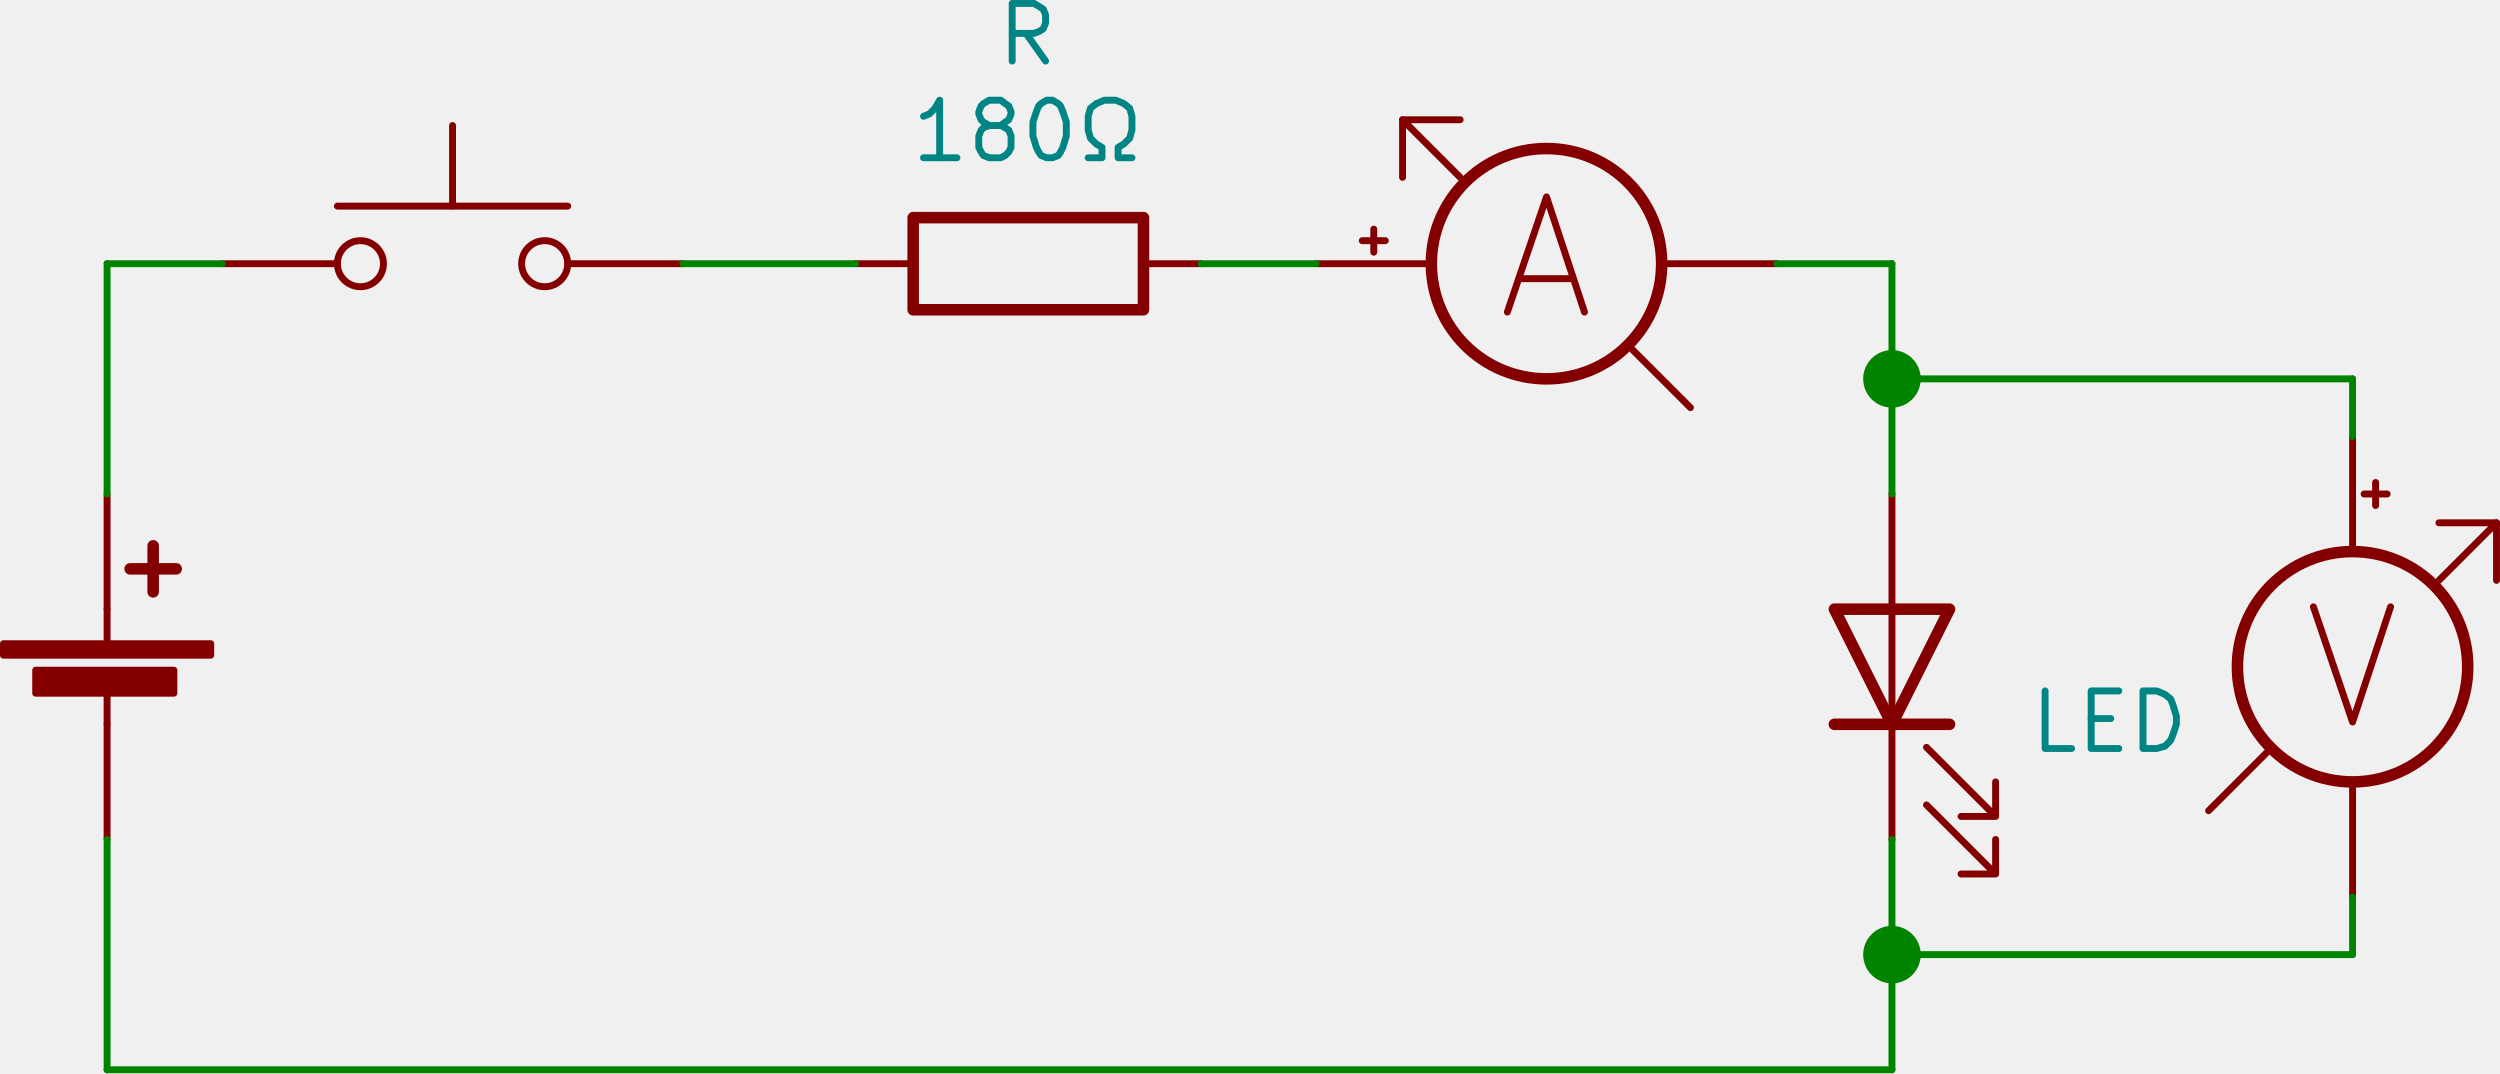
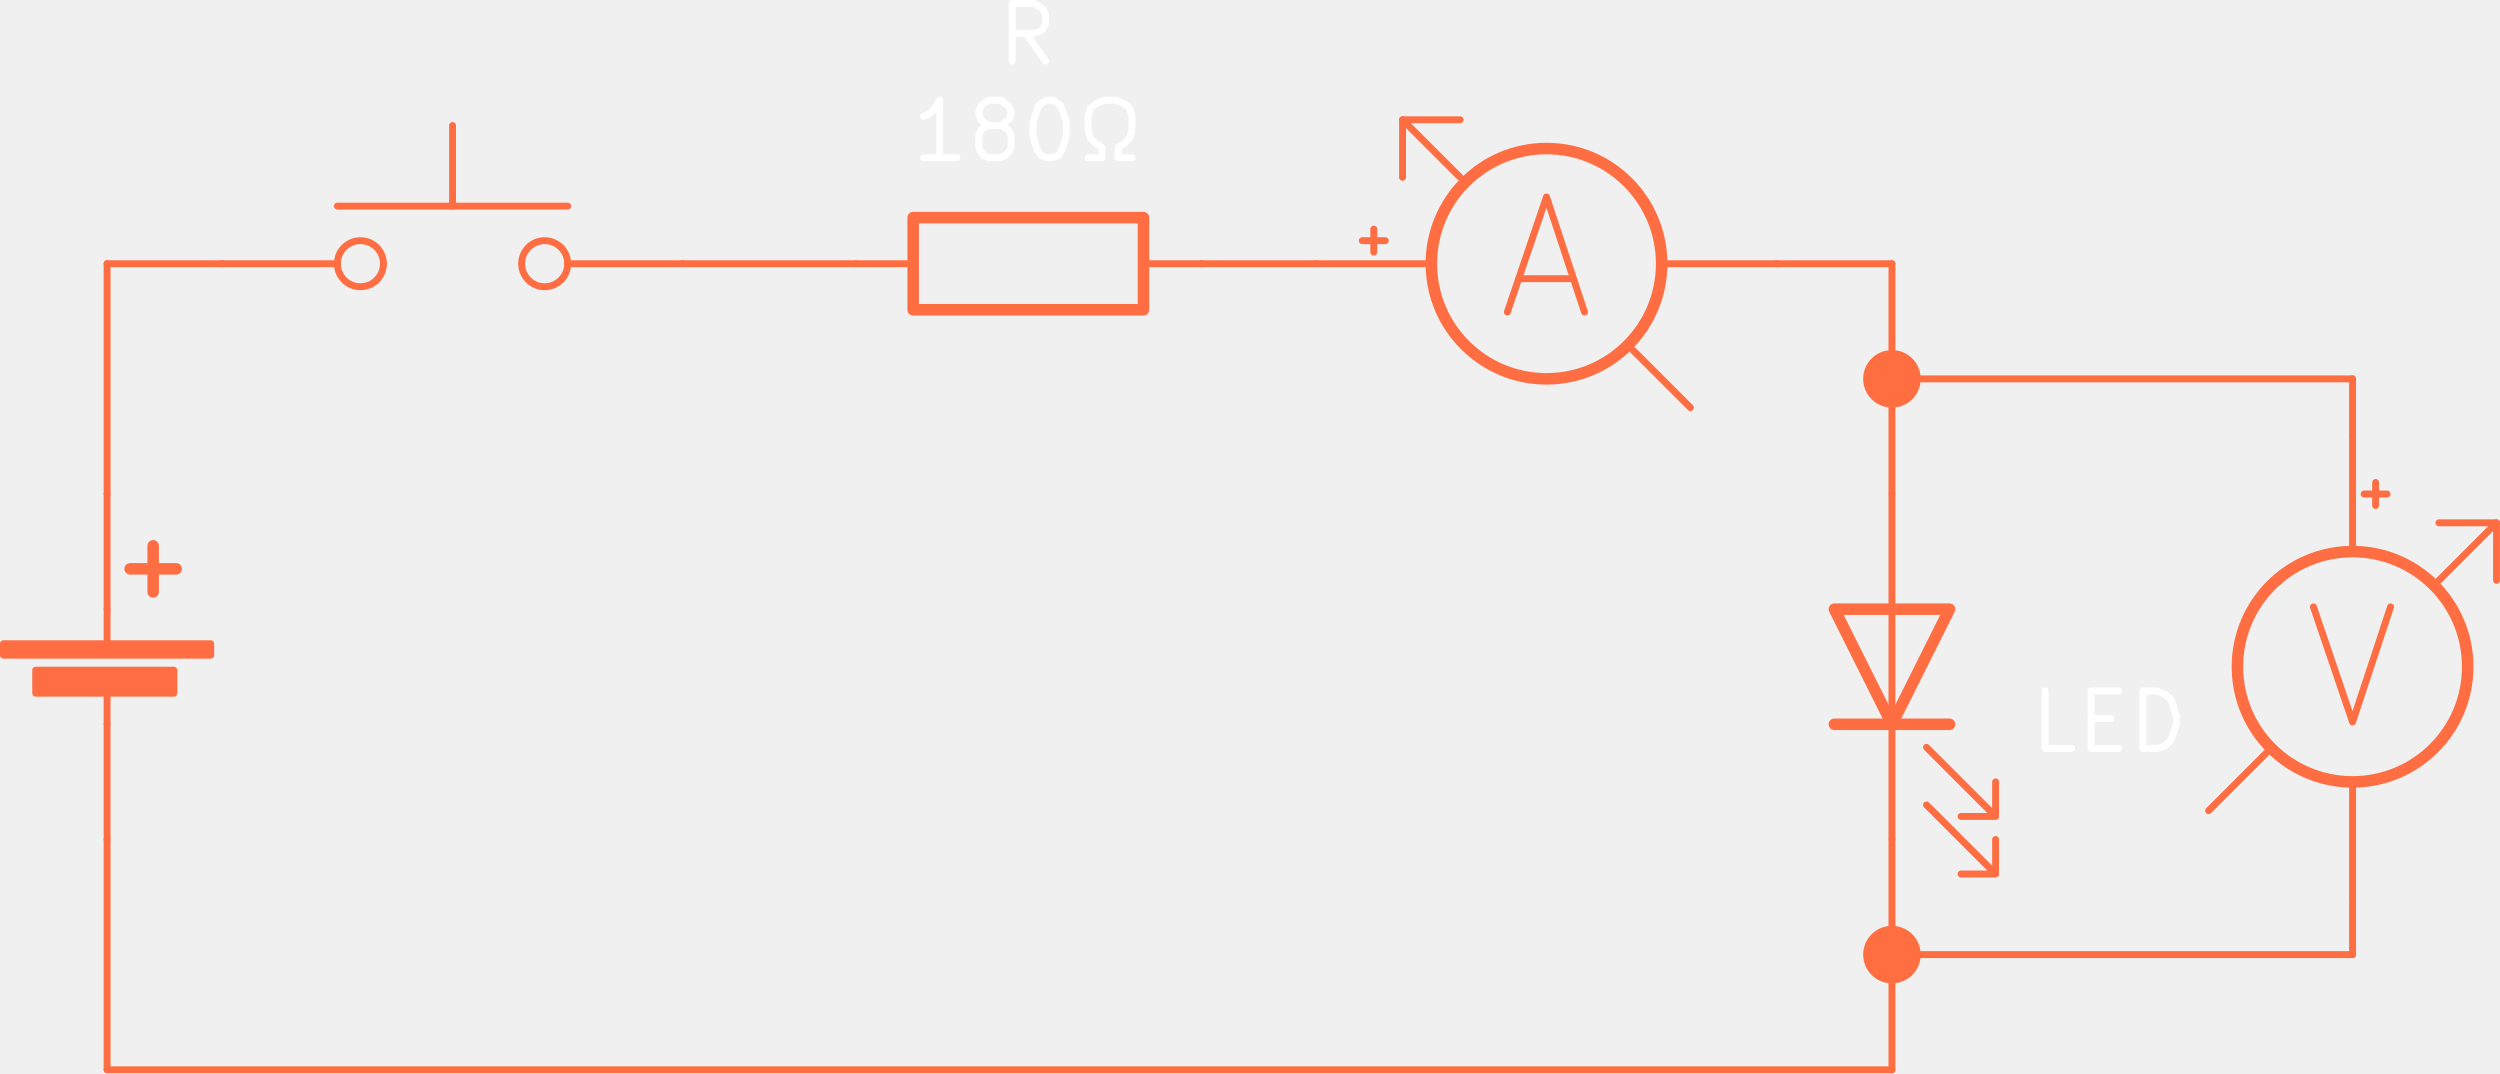
<svg xmlns="http://www.w3.org/2000/svg" width="158.75mm" height="68.153mm" viewBox="0 0 158.75 68.153" version="1.1" id="svg13263">
  <defs id="defs13257" />
  <g id="layer1" transform="translate(-148.8931,-123.5116)">
-     <g transform="matrix(0.0073122,0,0,0.0073122,104.508,-20.61186)" id="g4118" style="fill:#840000;fill-opacity:0;stroke:#840000;stroke-width:100;stroke-linecap:round;stroke-linejoin:round;stroke-opacity:1">
+     <g transform="matrix(0.0073122,0,0,0.0073122,104.508,-20.61186)" id="g4118" style="fill:#ff6e42;fill-opacity:0;stroke:#ff6e42;stroke-width:100;stroke-linecap:round;stroke-linejoin:round;stroke-opacity:1">
      <rect id="rect4116" rx="0" height="800" width="2000" y="21600" x="14000" />
    </g>
-     <g transform="matrix(0.0073122,0,0,0.0073122,104.508,-20.61186)" id="g4124" style="fill:#840000;fill-opacity:0;stroke:#840000;stroke-width:60;stroke-linecap:round;stroke-linejoin:round;stroke-opacity:1">
+     <g transform="matrix(0.0073122,0,0,0.0073122,104.508,-20.61186)" id="g4124" style="fill:#ff6e42;fill-opacity:0;stroke:#ff6e42;stroke-width:60;stroke-linecap:round;stroke-linejoin:round;stroke-opacity:1">
      <path id="path4120" d="m 16000,22000 h 500" />
      <path id="path4122" d="m 14000,22000 h -500" />
    </g>
-     <g transform="matrix(0.0073122,0,0,0.0073122,104.508,-20.61186)" id="g4144" style="fill:#008484;fill-opacity:0;stroke:#008484;stroke-width:60;stroke-linecap:round;stroke-linejoin:round;stroke-opacity:1">
+     <g transform="matrix(0.0073122,0,0,0.0073122,104.508,-20.61186)" id="g4144" style="fill:#ffffff;fill-opacity:0;stroke:#ffffff;stroke-width:60;stroke-linecap:round;stroke-linejoin:round;stroke-opacity:1">
      <text style="font-size:660px;text-anchor:middle;opacity:0" id="text4126" lengthAdjust="spacingAndGlyphs" font-size="660" textLength="560" y="20270" x="15000">R</text>
      <path id="path4128" d="m 15150,20240 -170,-240" />
      <path id="path4130" d="m 14860,20240 v -500 h 190 l 50,30 30,20 20,50 v 70 l -20,50 -30,20 -50,20 h -190" />
      <text style="font-size:660px;text-anchor:middle;opacity:0" id="text4132" lengthAdjust="spacingAndGlyphs" font-size="660" textLength="2060" y="21110" x="15000">180Ω</text>
      <path id="path4134" d="m 14380,21080 h -290" />
      <path id="path4136" d="m 14230,21080 v -500 l -40,70 -50,50 -50,20" />
      <path id="path4138" d="m 14660,20800 -50,-30 -20,-20 -20,-50 v -20 l 20,-50 20,-20 50,-30 h 100 l 40,30 30,20 20,50 v 20 l -20,50 -30,20 -40,30 h -100 l -50,20 -20,20 -20,50 v 100 l 20,40 20,30 50,20 h 100 l 40,-20 30,-30 20,-40 v -100 l -20,-50 -30,-20 -40,-20" />
      <path id="path4140" d="m 15160,20580 h 50 l 50,30 20,20 20,50 30,90 v 120 l -30,100 -20,40 -20,30 -50,20 h -50 l -50,-20 -20,-30 -20,-40 -30,-100 v -120 l 30,-90 20,-50 20,-20 50,-30" />
      <path id="path4142" d="m 15520,21080 h 120 v -90 l -50,-30 -50,-50 -20,-70 v -120 l 20,-70 50,-40 70,-30 h 100 l 70,30 50,40 20,70 v 120 l -20,70 -50,50 -50,30 v 90 h 120" />
    </g>
-     <g transform="matrix(0.0073122,0,0,0.0073122,104.508,-20.61186)" id="g4164" style="fill:#840000;fill-opacity:0;stroke:#840000;stroke-width:60;stroke-linecap:round;stroke-linejoin:round;stroke-opacity:1">
+     <g transform="matrix(0.0073122,0,0,0.0073122,104.508,-20.61186)" id="g4164" style="fill:#ff6e42;fill-opacity:0;stroke:#ff6e42;stroke-width:60;stroke-linecap:round;stroke-linejoin:round;stroke-opacity:1">
      <circle id="circle4152" r="200" cy="22000" cx="9200" />
      <circle id="circle4154" r="200" cy="22000" cx="10800" />
-       <path id="path4156" d="m 10000,21500 v -700" style="fill:none;fill-opacity:0;stroke:#840000;stroke-width:60;stroke-linecap:round;stroke-linejoin:round;stroke-opacity:1" />
-       <path id="path4158" d="M 11000,21500 H 9000" style="fill:none;fill-opacity:0;stroke:#840000;stroke-width:60;stroke-linecap:round;stroke-linejoin:round;stroke-opacity:1" />
+       <path id="path4156" d="m 10000,21500 v -700" style="fill:none;fill-opacity:0;stroke:#ff6e42;stroke-width:60;stroke-linecap:round;stroke-linejoin:round;stroke-opacity:1" />
+       <path id="path4158" d="M 11000,21500 H 9000" style="fill:none;fill-opacity:0;stroke:#ff6e42;stroke-width:60;stroke-linecap:round;stroke-linejoin:round;stroke-opacity:1" />
      <path id="path4160" d="M 9000,22000 H 8000" />
      <path id="path4162" d="m 11000,22000 h 1000" />
    </g>
-     <g transform="matrix(0.0073122,0,0,0.0073122,104.508,-20.61186)" id="g4208" style="fill:#840000;fill-opacity:1;stroke:#840000;stroke-width:60;stroke-linecap:round;stroke-linejoin:round;stroke-opacity:1">
+     <g transform="matrix(0.0073122,0,0,0.0073122,104.508,-20.61186)" id="g4208" style="fill:#ff6e42;fill-opacity:1;stroke:#ff6e42;stroke-width:60;stroke-linecap:round;stroke-linejoin:round;stroke-opacity:1">
      <rect id="rect4204" rx="0" height="100" width="1800" y="25300" x="6100" />
      <rect id="rect4206" rx="0" height="200" width="1200" y="25530" x="6380" />
    </g>
-     <g transform="matrix(0.0073122,0,0,0.0073122,104.508,-20.61186)" id="g4214" style="fill:#840000;fill-opacity:0;stroke:#840000;stroke-width:60;stroke-linecap:round;stroke-linejoin:round;stroke-opacity:1">
-       <path id="path4210" d="m 7000,25700 v 300" style="fill:none;fill-opacity:0;stroke:#840000;stroke-width:60;stroke-linecap:round;stroke-linejoin:round;stroke-opacity:1" />
-       <path id="path4212" d="m 7000,25300 v -300" style="fill:none;fill-opacity:0;stroke:#840000;stroke-width:60;stroke-linecap:round;stroke-linejoin:round;stroke-opacity:1" />
+     <g transform="matrix(0.0073122,0,0,0.0073122,104.508,-20.61186)" id="g4214" style="fill:#ff6e42;fill-opacity:0;stroke:#ff6e42;stroke-width:60;stroke-linecap:round;stroke-linejoin:round;stroke-opacity:1">
+       <path id="path4210" d="m 7000,25700 v 300" style="fill:none;fill-opacity:0;stroke:#ff6e42;stroke-width:60;stroke-linecap:round;stroke-linejoin:round;stroke-opacity:1" />
+       <path id="path4212" d="m 7000,25300 v -300" style="fill:none;fill-opacity:0;stroke:#ff6e42;stroke-width:60;stroke-linecap:round;stroke-linejoin:round;stroke-opacity:1" />
    </g>
-     <g transform="matrix(0.0073122,0,0,0.0073122,104.508,-20.61186)" id="g4220" style="fill:#840000;fill-opacity:0;stroke:#840000;stroke-width:100;stroke-linecap:round;stroke-linejoin:round;stroke-opacity:1">
-       <path id="path4216" d="m 7200,24650 h 400" style="fill:none;fill-opacity:0;stroke:#840000;stroke-width:100;stroke-linecap:round;stroke-linejoin:round;stroke-opacity:1" />
-       <path id="path4218" d="m 7400,24450 v 400" style="fill:none;fill-opacity:0;stroke:#840000;stroke-width:100;stroke-linecap:round;stroke-linejoin:round;stroke-opacity:1" />
+     <g transform="matrix(0.0073122,0,0,0.0073122,104.508,-20.61186)" id="g4220" style="fill:#ff6e42;fill-opacity:0;stroke:#ff6e42;stroke-width:100;stroke-linecap:round;stroke-linejoin:round;stroke-opacity:1">
+       <path id="path4216" d="m 7200,24650 h 400" style="fill:none;fill-opacity:0;stroke:#ff6e42;stroke-width:100;stroke-linecap:round;stroke-linejoin:round;stroke-opacity:1" />
+       <path id="path4218" d="m 7400,24450 v 400" style="fill:none;fill-opacity:0;stroke:#ff6e42;stroke-width:100;stroke-linecap:round;stroke-linejoin:round;stroke-opacity:1" />
    </g>
-     <g transform="matrix(0.0073122,0,0,0.0073122,104.508,-20.61186)" id="g4226" style="fill:#840000;fill-opacity:0;stroke:#840000;stroke-width:60;stroke-linecap:round;stroke-linejoin:round;stroke-opacity:1">
+     <g transform="matrix(0.0073122,0,0,0.0073122,104.508,-20.61186)" id="g4226" style="fill:#ff6e42;fill-opacity:0;stroke:#ff6e42;stroke-width:60;stroke-linecap:round;stroke-linejoin:round;stroke-opacity:1">
      <path id="path4222" d="M 7000,25000 V 24000" />
      <path id="path4224" d="m 7000,26000 v 1000" />
    </g>
-     <g transform="matrix(0.0073122,0,0,0.0073122,104.508,-20.61186)" id="g4642" style="fill:#840000;fill-opacity:0;stroke:#840000;stroke-width:100;stroke-linecap:round;stroke-linejoin:round;stroke-opacity:1">
-       <path id="path4640" d="M 23000,26000 H 22000" style="fill:none;fill-opacity:0;stroke:#840000;stroke-width:100;stroke-linecap:round;stroke-linejoin:round;stroke-opacity:1" />
+     <g transform="matrix(0.0073122,0,0,0.0073122,104.508,-20.61186)" id="g4642" style="fill:#ff6e42;fill-opacity:0;stroke:#ff6e42;stroke-width:100;stroke-linecap:round;stroke-linejoin:round;stroke-opacity:1">
+       <path id="path4640" d="M 23000,26000 H 22000" style="fill:none;fill-opacity:0;stroke:#ff6e42;stroke-width:100;stroke-linecap:round;stroke-linejoin:round;stroke-opacity:1" />
    </g>
-     <g transform="matrix(0.0073122,0,0,0.0073122,104.508,-20.61186)" id="g4646" style="fill:#840000;fill-opacity:0;stroke:#840000;stroke-width:60;stroke-linecap:round;stroke-linejoin:round;stroke-opacity:1">
-       <path id="path4644" d="M 22500,26000 V 25000" style="fill:none;fill-opacity:0;stroke:#840000;stroke-width:60;stroke-linecap:round;stroke-linejoin:round;stroke-opacity:1" />
+     <g transform="matrix(0.0073122,0,0,0.0073122,104.508,-20.61186)" id="g4646" style="fill:#ff6e42;fill-opacity:0;stroke:#ff6e42;stroke-width:60;stroke-linecap:round;stroke-linejoin:round;stroke-opacity:1">
+       <path id="path4644" d="M 22500,26000 V 25000" style="fill:none;fill-opacity:0;stroke:#ff6e42;stroke-width:60;stroke-linecap:round;stroke-linejoin:round;stroke-opacity:1" />
    </g>
-     <g transform="matrix(0.0073122,0,0,0.0073122,104.508,-20.61186)" id="g4650" style="fill:#840000;fill-opacity:0;stroke:#840000;stroke-width:100;stroke-linecap:round;stroke-linejoin:round;stroke-opacity:1">
-       <path id="path4648" d="m 23000,25000 h -1000 l 500,1000 z" style="fill:none;fill-opacity:0;stroke:#840000;stroke-width:100;stroke-linecap:round;stroke-linejoin:round;stroke-opacity:1" />
+     <g transform="matrix(0.0073122,0,0,0.0073122,104.508,-20.61186)" id="g4650" style="fill:#ff6e42;fill-opacity:0;stroke:#ff6e42;stroke-width:100;stroke-linecap:round;stroke-linejoin:round;stroke-opacity:1">
+       <path id="path4648" d="m 23000,25000 h -1000 l 500,1000 z" style="fill:none;fill-opacity:0;stroke:#ff6e42;stroke-width:100;stroke-linecap:round;stroke-linejoin:round;stroke-opacity:1" />
    </g>
-     <g transform="matrix(0.0073122,0,0,0.0073122,104.508,-20.61186)" id="g4660" style="fill:#840000;fill-opacity:0;stroke:#840000;stroke-width:60;stroke-linecap:round;stroke-linejoin:round;stroke-opacity:1">
-       <path id="path4652" d="m 22800,26700 600,600 v -300 300 h -300" style="fill:none;fill-opacity:0;stroke:#840000;stroke-width:60;stroke-linecap:round;stroke-linejoin:round;stroke-opacity:1" />
-       <path id="path4654" d="m 22800,26200 600,600 v -300 300 h -300" style="fill:none;fill-opacity:0;stroke:#840000;stroke-width:60;stroke-linecap:round;stroke-linejoin:round;stroke-opacity:1" />
+     <g transform="matrix(0.0073122,0,0,0.0073122,104.508,-20.61186)" id="g4660" style="fill:#ff6e42;fill-opacity:0;stroke:#ff6e42;stroke-width:60;stroke-linecap:round;stroke-linejoin:round;stroke-opacity:1">
+       <path id="path4652" d="m 22800,26700 600,600 v -300 300 h -300" style="fill:none;fill-opacity:0;stroke:#ff6e42;stroke-width:60;stroke-linecap:round;stroke-linejoin:round;stroke-opacity:1" />
+       <path id="path4654" d="m 22800,26200 600,600 v -300 300 h -300" style="fill:none;fill-opacity:0;stroke:#ff6e42;stroke-width:60;stroke-linecap:round;stroke-linejoin:round;stroke-opacity:1" />
      <path id="path4656" d="m 22500,26000 v 1000" />
      <path id="path4658" d="M 22500,25000 V 24000" />
    </g>
-     <text x="24390" y="26240" textLength="1420" font-size="660" lengthAdjust="spacingAndGlyphs" id="text4670" style="font-size:660px;text-anchor:middle;opacity:0;fill:#008484;fill-opacity:0;stroke:#008484;stroke-width:60;stroke-linecap:round;stroke-linejoin:round;stroke-opacity:1" transform="matrix(0.0073122,0,0,0.0073122,104.508,-20.61186)">LED</text>
-     <path style="fill:#008484;fill-opacity:0;stroke:#008484;stroke-width:0.439;stroke-linecap:round;stroke-linejoin:round;stroke-opacity:1" d="m 280.439,171.041 h -1.682 v -3.656" id="path4672" />
-     <path style="fill:#008484;fill-opacity:0;stroke:#008484;stroke-width:0.439;stroke-linecap:round;stroke-linejoin:round;stroke-opacity:1" d="m 281.683,169.14 h 1.243" id="path4674" />
-     <path style="fill:#008484;fill-opacity:0;stroke:#008484;stroke-width:0.439;stroke-linecap:round;stroke-linejoin:round;stroke-opacity:1" d="m 283.437,171.041 h -1.755 v -3.656 h 1.755" id="path4676" />
-     <path style="fill:#008484;fill-opacity:0;stroke:#008484;stroke-width:0.439;stroke-linecap:round;stroke-linejoin:round;stroke-opacity:1" d="m 284.973,171.041 v -3.656 h 0.877 l 0.512,0.219 0.366,0.292 0.146,0.366 0.219,0.731 v 0.512 l -0.219,0.658 -0.146,0.366 -0.366,0.366 -0.512,0.146 h -0.877" id="path4678" />
-     <g transform="matrix(0.0073122,0,0,0.0073122,104.508,-20.61186)" id="g4972" style="fill:#840000;fill-opacity:0;stroke:#840000;stroke-width:100;stroke-linecap:round;stroke-linejoin:round;stroke-opacity:1">
+     <text x="24390" y="26240" textLength="1420" font-size="660" lengthAdjust="spacingAndGlyphs" id="text4670" style="font-size:660px;text-anchor:middle;opacity:0;fill:#ffffff;fill-opacity:0;stroke:#ffffff;stroke-width:60;stroke-linecap:round;stroke-linejoin:round;stroke-opacity:1" transform="matrix(0.0073122,0,0,0.0073122,104.508,-20.61186)">LED</text>
+     <path style="fill:#ffffff;fill-opacity:0;stroke:#ffffff;stroke-width:0.439;stroke-linecap:round;stroke-linejoin:round;stroke-opacity:1" d="m 280.439,171.041 h -1.682 v -3.656" id="path4672" />
+     <path style="fill:#ffffff;fill-opacity:0;stroke:#ffffff;stroke-width:0.439;stroke-linecap:round;stroke-linejoin:round;stroke-opacity:1" d="m 281.683,169.14 h 1.243" id="path4674" />
+     <path style="fill:#ffffff;fill-opacity:0;stroke:#ffffff;stroke-width:0.439;stroke-linecap:round;stroke-linejoin:round;stroke-opacity:1" d="m 283.437,171.041 h -1.755 v -3.656 h 1.755" id="path4676" />
+     <path style="fill:#ffffff;fill-opacity:0;stroke:#ffffff;stroke-width:0.439;stroke-linecap:round;stroke-linejoin:round;stroke-opacity:1" d="m 284.973,171.041 v -3.656 h 0.877 l 0.512,0.219 0.366,0.292 0.146,0.366 0.219,0.731 v 0.512 l -0.219,0.658 -0.146,0.366 -0.366,0.366 -0.512,0.146 h -0.877" id="path4678" />
+     <g transform="matrix(0.0073122,0,0,0.0073122,104.508,-20.61186)" id="g4972" style="fill:#ff6e42;fill-opacity:0;stroke:#ff6e42;stroke-width:100;stroke-linecap:round;stroke-linejoin:round;stroke-opacity:1">
      <circle id="circle4970" r="1000" cy="22000" cx="19500" />
    </g>
-     <g transform="matrix(0.0073122,0,0,0.0073122,104.508,-20.61186)" id="g4994" style="fill:#840000;fill-opacity:0;stroke:#840000;stroke-width:60;stroke-linecap:round;stroke-linejoin:round;stroke-opacity:1">
+     <g transform="matrix(0.0073122,0,0,0.0073122,104.508,-20.61186)" id="g4994" style="fill:#ff6e42;fill-opacity:0;stroke:#ff6e42;stroke-width:60;stroke-linecap:round;stroke-linejoin:round;stroke-opacity:1">
      <text style="font-size:1330px;text-anchor:middle;opacity:0" id="text4974" lengthAdjust="spacingAndGlyphs" font-size="1330" textLength="920" y="22470" x="19500">A</text>
      <path id="path4976" d="m 19260,22130 h 470" />
      <path id="path4978" d="m 19160,22420 340,-1000 330,1000" />
-       <path id="path4980" d="m 20750,23250 -500,-500" style="fill:none;fill-opacity:0;stroke:#840000;stroke-width:60;stroke-linecap:round;stroke-linejoin:round;stroke-opacity:1" />
-       <path id="path4982" d="m 18750,21250 -500,-500" style="fill:none;fill-opacity:0;stroke:#840000;stroke-width:60;stroke-linecap:round;stroke-linejoin:round;stroke-opacity:1" />
-       <path id="path4984" d="m 18250,21250 v -500 h 500" style="fill:none;fill-opacity:0;stroke:#840000;stroke-width:60;stroke-linecap:round;stroke-linejoin:round;stroke-opacity:1" />
-       <path id="path4986" d="m 18000,21900 v -200" style="fill:none;fill-opacity:0;stroke:#840000;stroke-width:60;stroke-linecap:round;stroke-linejoin:round;stroke-opacity:1" />
-       <path id="path4988" d="m 17900,21800 h 200" style="fill:none;fill-opacity:0;stroke:#840000;stroke-width:60;stroke-linecap:round;stroke-linejoin:round;stroke-opacity:1" />
+       <path id="path4980" d="m 20750,23250 -500,-500" style="fill:none;fill-opacity:0;stroke:#ff6e42;stroke-width:60;stroke-linecap:round;stroke-linejoin:round;stroke-opacity:1" />
+       <path id="path4982" d="m 18750,21250 -500,-500" style="fill:none;fill-opacity:0;stroke:#ff6e42;stroke-width:60;stroke-linecap:round;stroke-linejoin:round;stroke-opacity:1" />
+       <path id="path4984" d="m 18250,21250 v -500 h 500" style="fill:none;fill-opacity:0;stroke:#ff6e42;stroke-width:60;stroke-linecap:round;stroke-linejoin:round;stroke-opacity:1" />
+       <path id="path4986" d="m 18000,21900 v -200" style="fill:none;fill-opacity:0;stroke:#ff6e42;stroke-width:60;stroke-linecap:round;stroke-linejoin:round;stroke-opacity:1" />
+       <path id="path4988" d="m 17900,21800 h 200" style="fill:none;fill-opacity:0;stroke:#ff6e42;stroke-width:60;stroke-linecap:round;stroke-linejoin:round;stroke-opacity:1" />
      <path id="path4990" d="m 20500,22000 h 1000" />
      <path id="path4992" d="M 18500,22000 H 17500" />
    </g>
-     <g transform="matrix(0.0073122,0,0,0.0073122,104.508,-20.61186)" id="g5108" style="fill:#840000;fill-opacity:0;stroke:#840000;stroke-width:100;stroke-linecap:round;stroke-linejoin:round;stroke-opacity:1">
+     <g transform="matrix(0.0073122,0,0,0.0073122,104.508,-20.61186)" id="g5108" style="fill:#ff6e42;fill-opacity:0;stroke:#ff6e42;stroke-width:100;stroke-linecap:round;stroke-linejoin:round;stroke-opacity:1">
      <circle id="circle5106" r="1000" cy="25500" cx="26500" />
    </g>
-     <g transform="matrix(0.0073122,0,0,0.0073122,104.508,-20.61186)" id="g5128" style="fill:#840000;fill-opacity:0;stroke:#840000;stroke-width:60;stroke-linecap:round;stroke-linejoin:round;stroke-opacity:1">
+     <g transform="matrix(0.0073122,0,0,0.0073122,104.508,-20.61186)" id="g5128" style="fill:#ff6e42;fill-opacity:0;stroke:#ff6e42;stroke-width:60;stroke-linecap:round;stroke-linejoin:round;stroke-opacity:1">
      <text style="font-size:1330px;text-anchor:middle;opacity:0" id="text5110" lengthAdjust="spacingAndGlyphs" font-size="1330" textLength="920" y="26030" x="26500">V</text>
      <path id="path5112" d="m 26160,24980 340,1000 330,-1000" />
-       <path id="path5114" d="m 25250,26750 500,-500" style="fill:none;fill-opacity:0;stroke:#840000;stroke-width:60;stroke-linecap:round;stroke-linejoin:round;stroke-opacity:1" />
-       <path id="path5116" d="m 27250,24750 500,-500" style="fill:none;fill-opacity:0;stroke:#840000;stroke-width:60;stroke-linecap:round;stroke-linejoin:round;stroke-opacity:1" />
-       <path id="path5118" d="m 27250,24250 h 500 v 500" style="fill:none;fill-opacity:0;stroke:#840000;stroke-width:60;stroke-linecap:round;stroke-linejoin:round;stroke-opacity:1" />
-       <path id="path5120" d="m 26600,24000 h 200" style="fill:none;fill-opacity:0;stroke:#840000;stroke-width:60;stroke-linecap:round;stroke-linejoin:round;stroke-opacity:1" />
-       <path id="path5122" d="m 26700,23900 v 200" style="fill:none;fill-opacity:0;stroke:#840000;stroke-width:60;stroke-linecap:round;stroke-linejoin:round;stroke-opacity:1" />
+       <path id="path5114" d="m 25250,26750 500,-500" style="fill:none;fill-opacity:0;stroke:#ff6e42;stroke-width:60;stroke-linecap:round;stroke-linejoin:round;stroke-opacity:1" />
+       <path id="path5116" d="m 27250,24750 500,-500" style="fill:none;fill-opacity:0;stroke:#ff6e42;stroke-width:60;stroke-linecap:round;stroke-linejoin:round;stroke-opacity:1" />
+       <path id="path5118" d="m 27250,24250 h 500 v 500" style="fill:none;fill-opacity:0;stroke:#ff6e42;stroke-width:60;stroke-linecap:round;stroke-linejoin:round;stroke-opacity:1" />
+       <path id="path5120" d="m 26600,24000 h 200" style="fill:none;fill-opacity:0;stroke:#ff6e42;stroke-width:60;stroke-linecap:round;stroke-linejoin:round;stroke-opacity:1" />
+       <path id="path5122" d="m 26700,23900 v 200" style="fill:none;fill-opacity:0;stroke:#ff6e42;stroke-width:60;stroke-linecap:round;stroke-linejoin:round;stroke-opacity:1" />
      <path id="path5124" d="m 26500,26500 v 1000" />
      <path id="path5126" d="M 26500,24500 V 23500" />
    </g>
-     <path style="fill:#008400;fill-opacity:0;stroke:#008400;stroke-width:0.439;stroke-linecap:round;stroke-linejoin:round;stroke-opacity:1" id="path5846" d="m 192.254,140.256 h 10.968" />
-     <path style="fill:#008400;fill-opacity:0;stroke:#008400;stroke-width:0.439;stroke-linecap:round;stroke-linejoin:round;stroke-opacity:1" id="path5848" d="m 269.032,191.442 v -7.312" />
-     <path style="fill:#008400;fill-opacity:0;stroke:#008400;stroke-width:0.439;stroke-linecap:round;stroke-linejoin:round;stroke-opacity:1" id="path5850" d="m 269.032,184.13 v -7.312" />
-     <path style="fill:#008400;fill-opacity:0;stroke:#008400;stroke-width:0.439;stroke-linecap:round;stroke-linejoin:round;stroke-opacity:1" id="path5852" d="M 155.693,191.442 H 269.032" />
-     <path style="fill:#008400;fill-opacity:0;stroke:#008400;stroke-width:0.439;stroke-linecap:round;stroke-linejoin:round;stroke-opacity:1" id="path5854" d="m 261.72,140.256 h 7.312" />
-     <path style="fill:#008400;fill-opacity:0;stroke:#008400;stroke-width:0.439;stroke-linecap:round;stroke-linejoin:round;stroke-opacity:1" id="path5856" d="m 225.159,140.256 h 7.312" />
-     <path style="fill:#008400;fill-opacity:0;stroke:#008400;stroke-width:0.439;stroke-linecap:round;stroke-linejoin:round;stroke-opacity:1" id="path5858" d="m 155.693,176.817 v 14.624" />
-     <path style="fill:#008400;fill-opacity:0;stroke:#008400;stroke-width:0.439;stroke-linecap:round;stroke-linejoin:round;stroke-opacity:1" id="path5860" d="m 155.693,140.256 h 7.312" />
-     <path style="fill:#008400;fill-opacity:0;stroke:#008400;stroke-width:0.439;stroke-linecap:round;stroke-linejoin:round;stroke-opacity:1" id="path5862" d="M 155.693,154.881 V 140.256" />
-     <path style="fill:#008400;fill-opacity:0;stroke:#008400;stroke-width:0.439;stroke-linecap:round;stroke-linejoin:round;stroke-opacity:1" id="path5864" d="m 269.032,184.13 h 29.249" />
-     <path style="fill:#008400;fill-opacity:0;stroke:#008400;stroke-width:0.439;stroke-linecap:round;stroke-linejoin:round;stroke-opacity:1" id="path5908" d="m 269.032,147.569 h 29.249" />
-     <path style="fill:#008400;fill-opacity:0;stroke:#008400;stroke-width:0.439;stroke-linecap:round;stroke-linejoin:round;stroke-opacity:1" id="path5910" d="m 269.032,140.256 v 7.312" />
-     <path style="fill:#008400;fill-opacity:0;stroke:#008400;stroke-width:0.439;stroke-linecap:round;stroke-linejoin:round;stroke-opacity:1" id="path5912" d="m 269.032,147.569 v 7.312" />
-     <path style="fill:#008400;fill-opacity:0;stroke:#008400;stroke-width:0.439;stroke-linecap:round;stroke-linejoin:round;stroke-opacity:1" id="path5914" d="m 298.281,147.569 v 3.656" />
-     <path style="fill:#008400;fill-opacity:0;stroke:#008400;stroke-width:0.439;stroke-linecap:round;stroke-linejoin:round;stroke-opacity:1" id="path5916" d="m 298.281,184.13 v -3.656" />
-     <circle style="fill:#008400;fill-opacity:1;stroke:#008400;stroke-width:0.731;stroke-linecap:round;stroke-linejoin:round;stroke-opacity:1" id="circle6186" r="1.462" cy="184.13" cx="269.032" />
-     <circle style="fill:#008400;fill-opacity:1;stroke:#008400;stroke-width:0.731;stroke-linecap:round;stroke-linejoin:round;stroke-opacity:1" id="circle6234" r="1.462" cy="147.569" cx="269.032" />
+     <path style="fill:#ff6e41;fill-opacity:0;stroke:#ff6e41;stroke-width:0.439;stroke-linecap:round;stroke-linejoin:round;stroke-opacity:1" id="path5846" d="m 192.254,140.256 h 10.968" />
+     <path style="fill:#ff6e41;fill-opacity:0;stroke:#ff6e41;stroke-width:0.439;stroke-linecap:round;stroke-linejoin:round;stroke-opacity:1" id="path5848" d="m 269.032,191.442 v -7.312" />
+     <path style="fill:#ff6e41;fill-opacity:0;stroke:#ff6e41;stroke-width:0.439;stroke-linecap:round;stroke-linejoin:round;stroke-opacity:1" id="path5850" d="m 269.032,184.13 v -7.312" />
+     <path style="fill:#ff6e41;fill-opacity:0;stroke:#ff6e41;stroke-width:0.439;stroke-linecap:round;stroke-linejoin:round;stroke-opacity:1" id="path5852" d="M 155.693,191.442 H 269.032" />
+     <path style="fill:#ff6e41;fill-opacity:0;stroke:#ff6e41;stroke-width:0.439;stroke-linecap:round;stroke-linejoin:round;stroke-opacity:1" id="path5854" d="m 261.72,140.256 h 7.312" />
+     <path style="fill:#ff6e41;fill-opacity:0;stroke:#ff6e41;stroke-width:0.439;stroke-linecap:round;stroke-linejoin:round;stroke-opacity:1" id="path5856" d="m 225.159,140.256 h 7.312" />
+     <path style="fill:#ff6e41;fill-opacity:0;stroke:#ff6e41;stroke-width:0.439;stroke-linecap:round;stroke-linejoin:round;stroke-opacity:1" id="path5858" d="m 155.693,176.817 v 14.624" />
+     <path style="fill:#ff6e41;fill-opacity:0;stroke:#ff6e41;stroke-width:0.439;stroke-linecap:round;stroke-linejoin:round;stroke-opacity:1" id="path5860" d="m 155.693,140.256 h 7.312" />
+     <path style="fill:#ff6e41;fill-opacity:0;stroke:#ff6e41;stroke-width:0.439;stroke-linecap:round;stroke-linejoin:round;stroke-opacity:1" id="path5862" d="M 155.693,154.881 V 140.256" />
+     <path style="fill:#ff6e41;fill-opacity:0;stroke:#ff6e41;stroke-width:0.439;stroke-linecap:round;stroke-linejoin:round;stroke-opacity:1" id="path5864" d="m 269.032,184.13 h 29.249" />
+     <path style="fill:#ff6e41;fill-opacity:0;stroke:#ff6e41;stroke-width:0.439;stroke-linecap:round;stroke-linejoin:round;stroke-opacity:1" id="path5908" d="m 269.032,147.569 h 29.249" />
+     <path style="fill:#ff6e41;fill-opacity:0;stroke:#ff6e41;stroke-width:0.439;stroke-linecap:round;stroke-linejoin:round;stroke-opacity:1" id="path5910" d="m 269.032,140.256 v 7.312" />
+     <path style="fill:#ff6e41;fill-opacity:0;stroke:#ff6e41;stroke-width:0.439;stroke-linecap:round;stroke-linejoin:round;stroke-opacity:1" id="path5912" d="m 269.032,147.569 v 7.312" />
+     <path style="fill:#ff6e41;fill-opacity:0;stroke:#ff6e41;stroke-width:0.439;stroke-linecap:round;stroke-linejoin:round;stroke-opacity:1" id="path5914" d="m 298.281,147.569 v 3.656" />
+     <path style="fill:#ff6e41;fill-opacity:0;stroke:#ff6e41;stroke-width:0.439;stroke-linecap:round;stroke-linejoin:round;stroke-opacity:1" id="path5916" d="m 298.281,184.13 v -3.656" />
+     <circle style="fill:#ff6e41;fill-opacity:1;stroke:#ff6e41;stroke-width:0.731;stroke-linecap:round;stroke-linejoin:round;stroke-opacity:1" id="circle6186" r="1.462" cy="184.13" cx="269.032" />
+     <circle style="fill:#ff6e41;fill-opacity:1;stroke:#ff6e41;stroke-width:0.731;stroke-linecap:round;stroke-linejoin:round;stroke-opacity:1" id="circle6234" r="1.462" cy="147.569" cx="269.032" />
  </g>
</svg>
